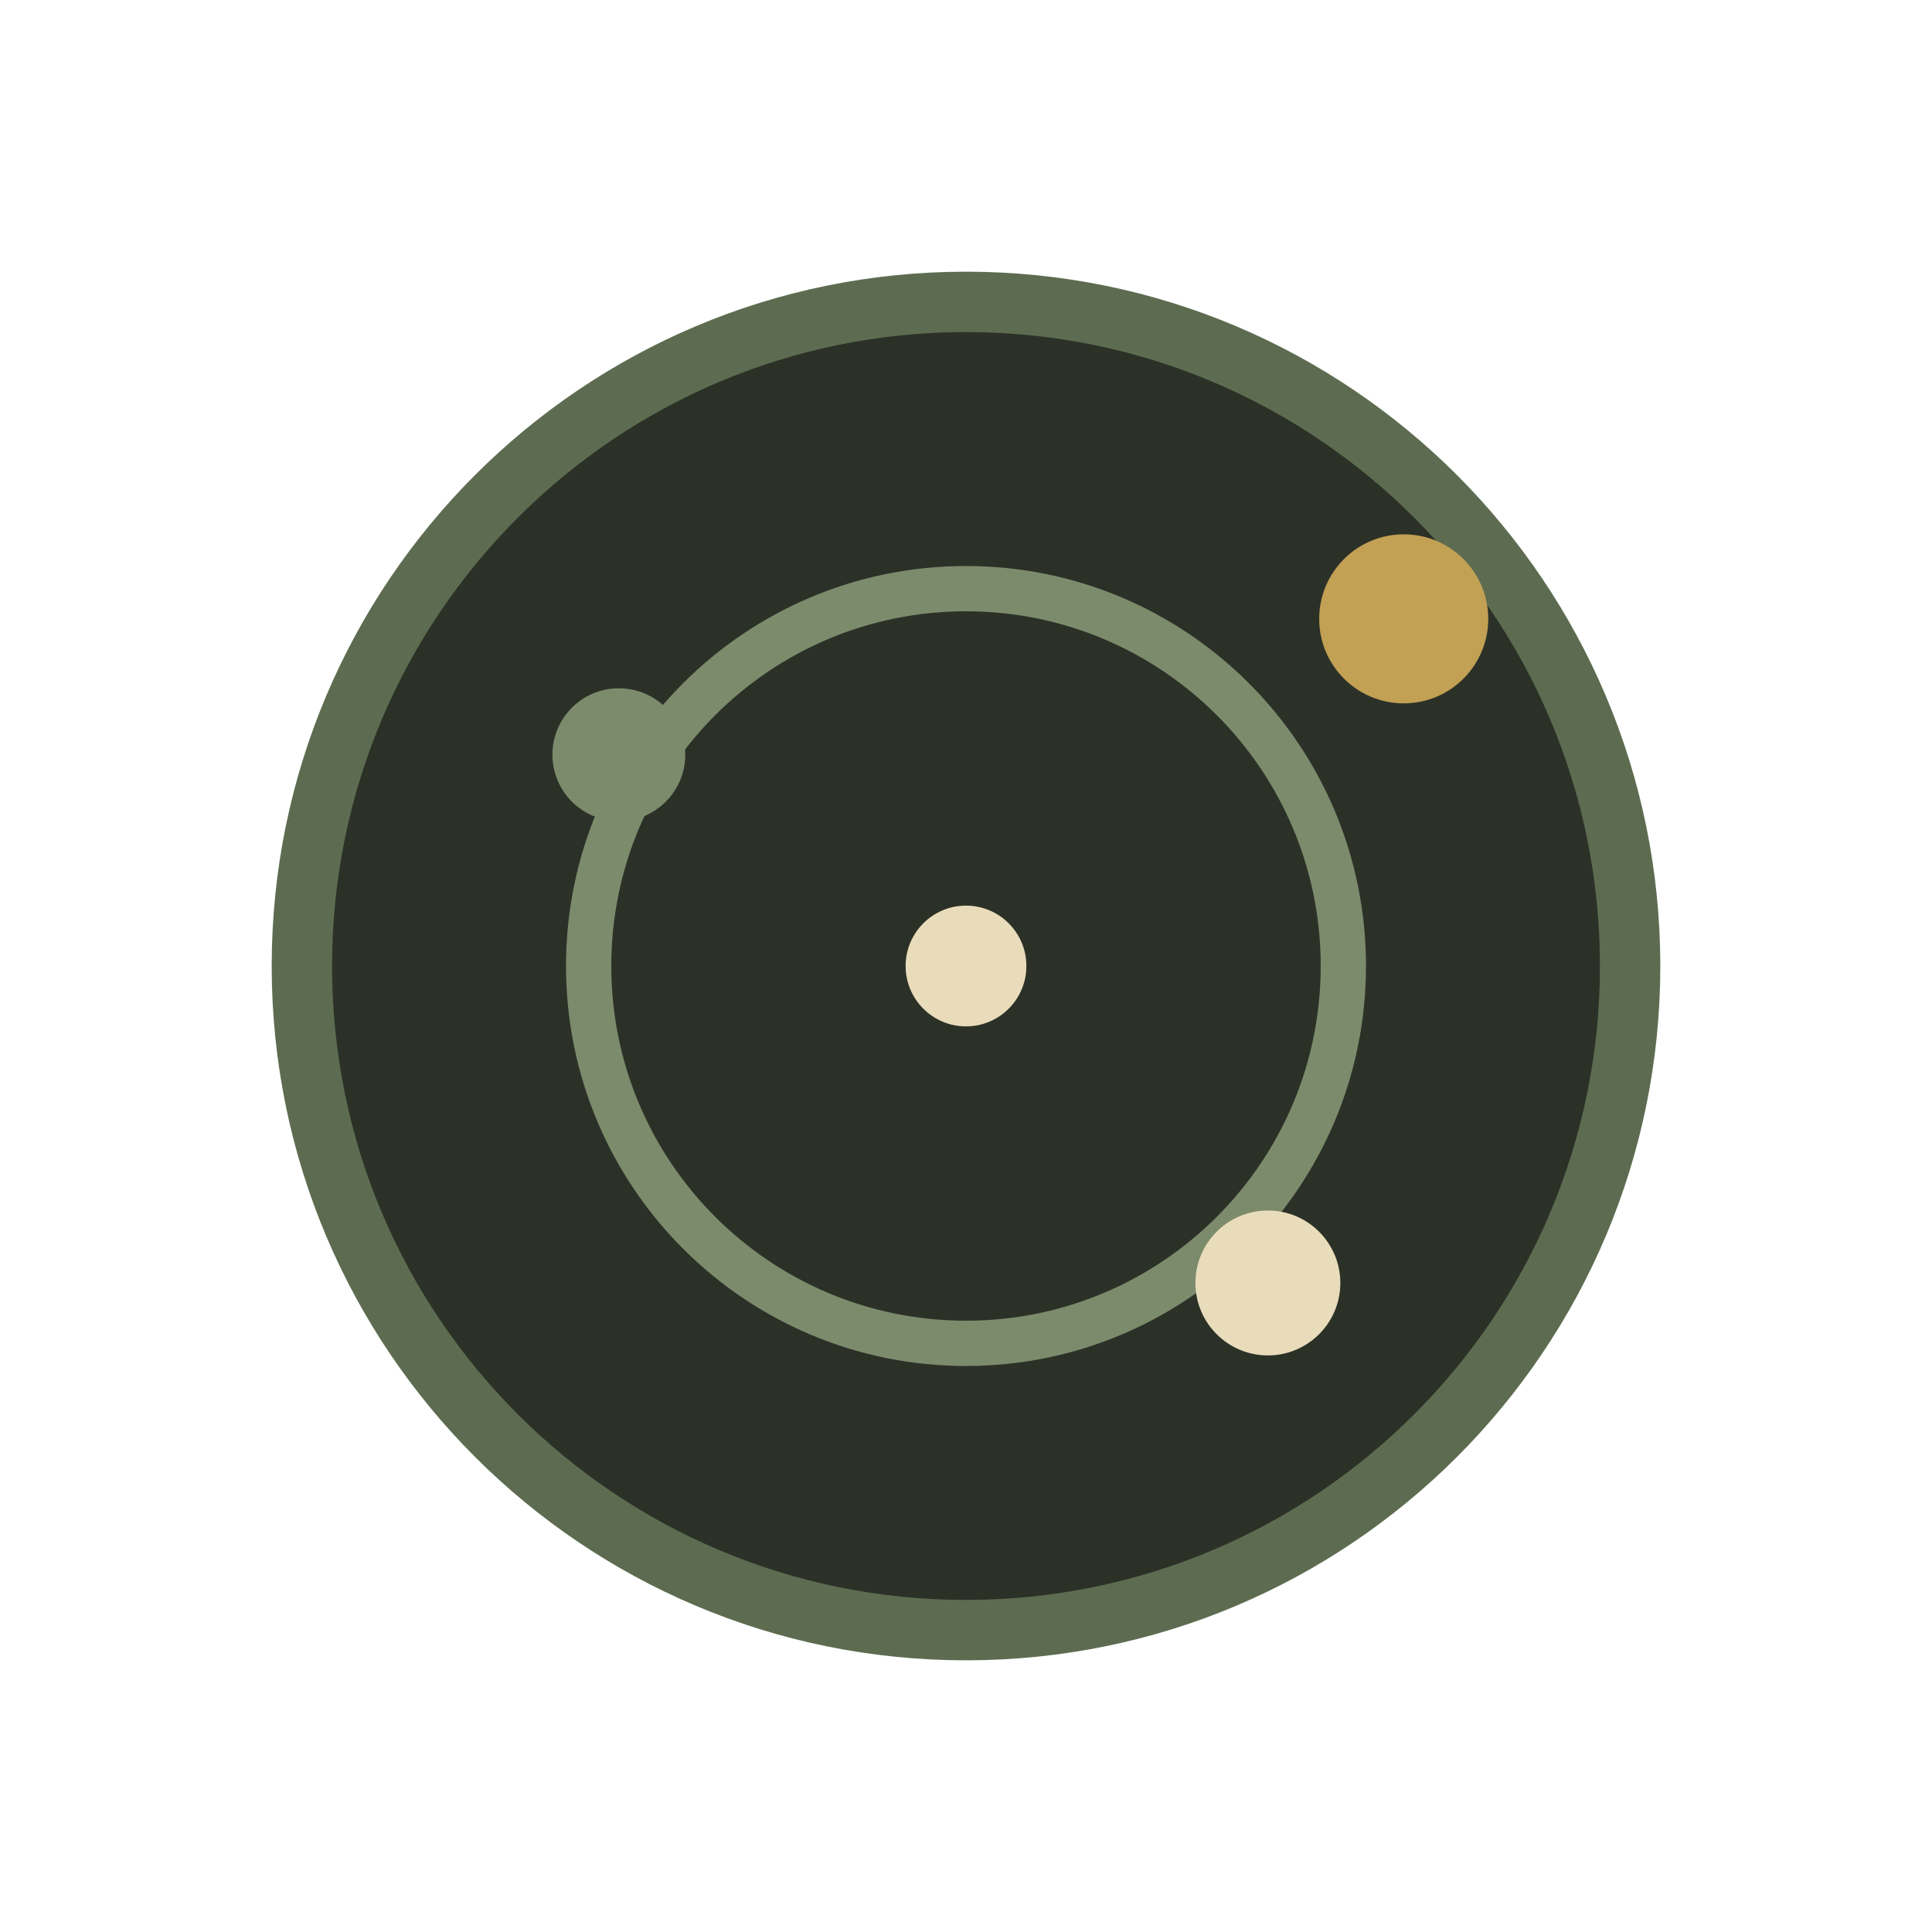
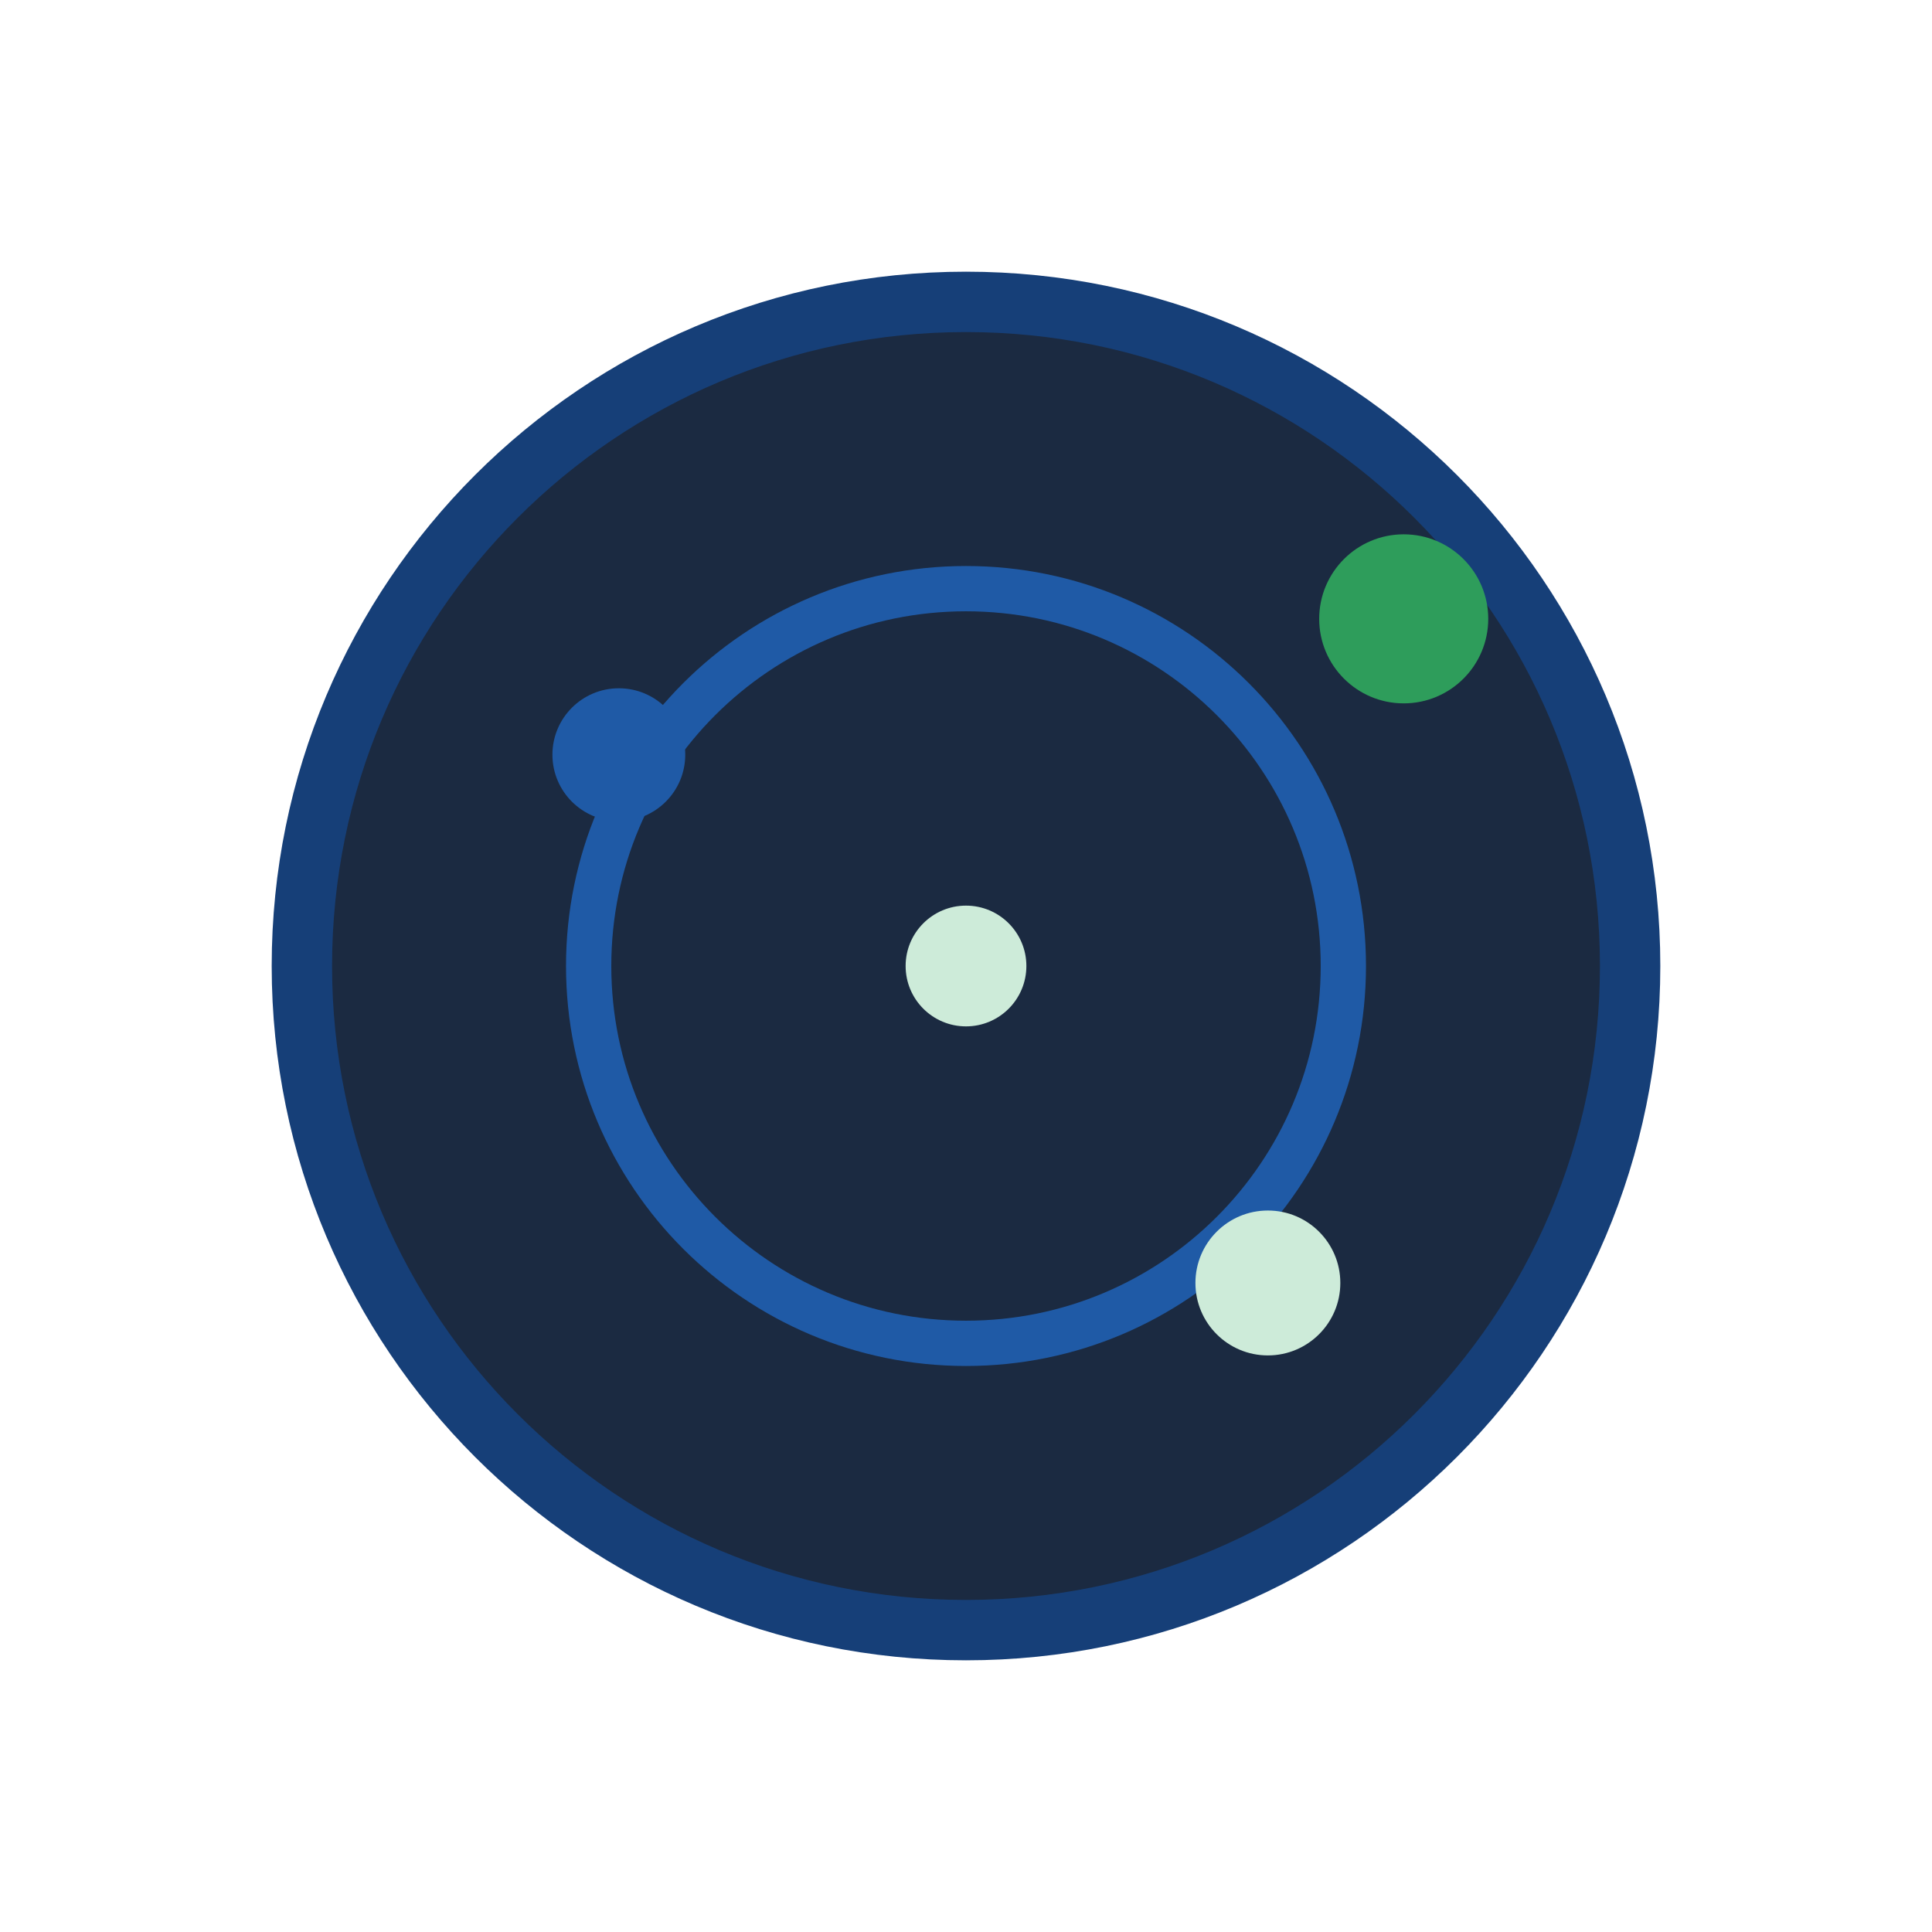
<svg xmlns="http://www.w3.org/2000/svg" viewBox="0 0 64 64">
  <defs>
    <lineargradient id="sweep" x1="32" y1="32" x2="50" y2="15" gradientUnits="userSpaceOnUse">
-       <stop offset="0" stop-color="#C2A054" stop-opacity="0.1" />
-       <stop offset="1" stop-color="#C2A054" />
+       <stop offset="0" stop-color="#2E9D5B" stop-opacity="0.1" />
+       <stop offset="1" stop-color="#2E9D5B" />
    </lineargradient>
  </defs>
-   <circle cx="32" cy="32" r="22" fill="#2C3128" />
-   <circle cx="32" cy="32" r="22" fill="none" stroke="#5D6C50" stroke-width="2" />
-   <circle cx="32" cy="32" r="12.5" fill="none" stroke="#7C8B6C" stroke-width="1.5" />
+   <circle cx="32" cy="32" r="22" fill="#1B2A41" />
+   <circle cx="32" cy="32" r="22" fill="none" stroke="#163F78" stroke-width="2" />
+   <circle cx="32" cy="32" r="12.5" fill="none" stroke="#1F5AA6" stroke-width="1.5" />
  <path d="M32 32 L35.8 10.3 A22 22 0 0 1 52.7 24.5 Z" fill="url(#sweep)" />
-   <circle cx="32" cy="32" r="2" fill="#E9DCBB" />
-   <circle cx="46.5" cy="20.5" r="2.8" fill="#C2A054" />
-   <circle cx="20.5" cy="25" r="2.2" fill="#7C8B6C" />
-   <circle cx="42" cy="42.5" r="2.4" fill="#E9DCBB" />
+   <circle cx="32" cy="32" r="2" fill="#CDEBD9" />
+   <circle cx="46.5" cy="20.5" r="2.8" fill="#2E9D5B" />
+   <circle cx="20.5" cy="25" r="2.2" fill="#1F5AA6" />
+   <circle cx="42" cy="42.5" r="2.4" fill="#CDEBD9" />
</svg>
